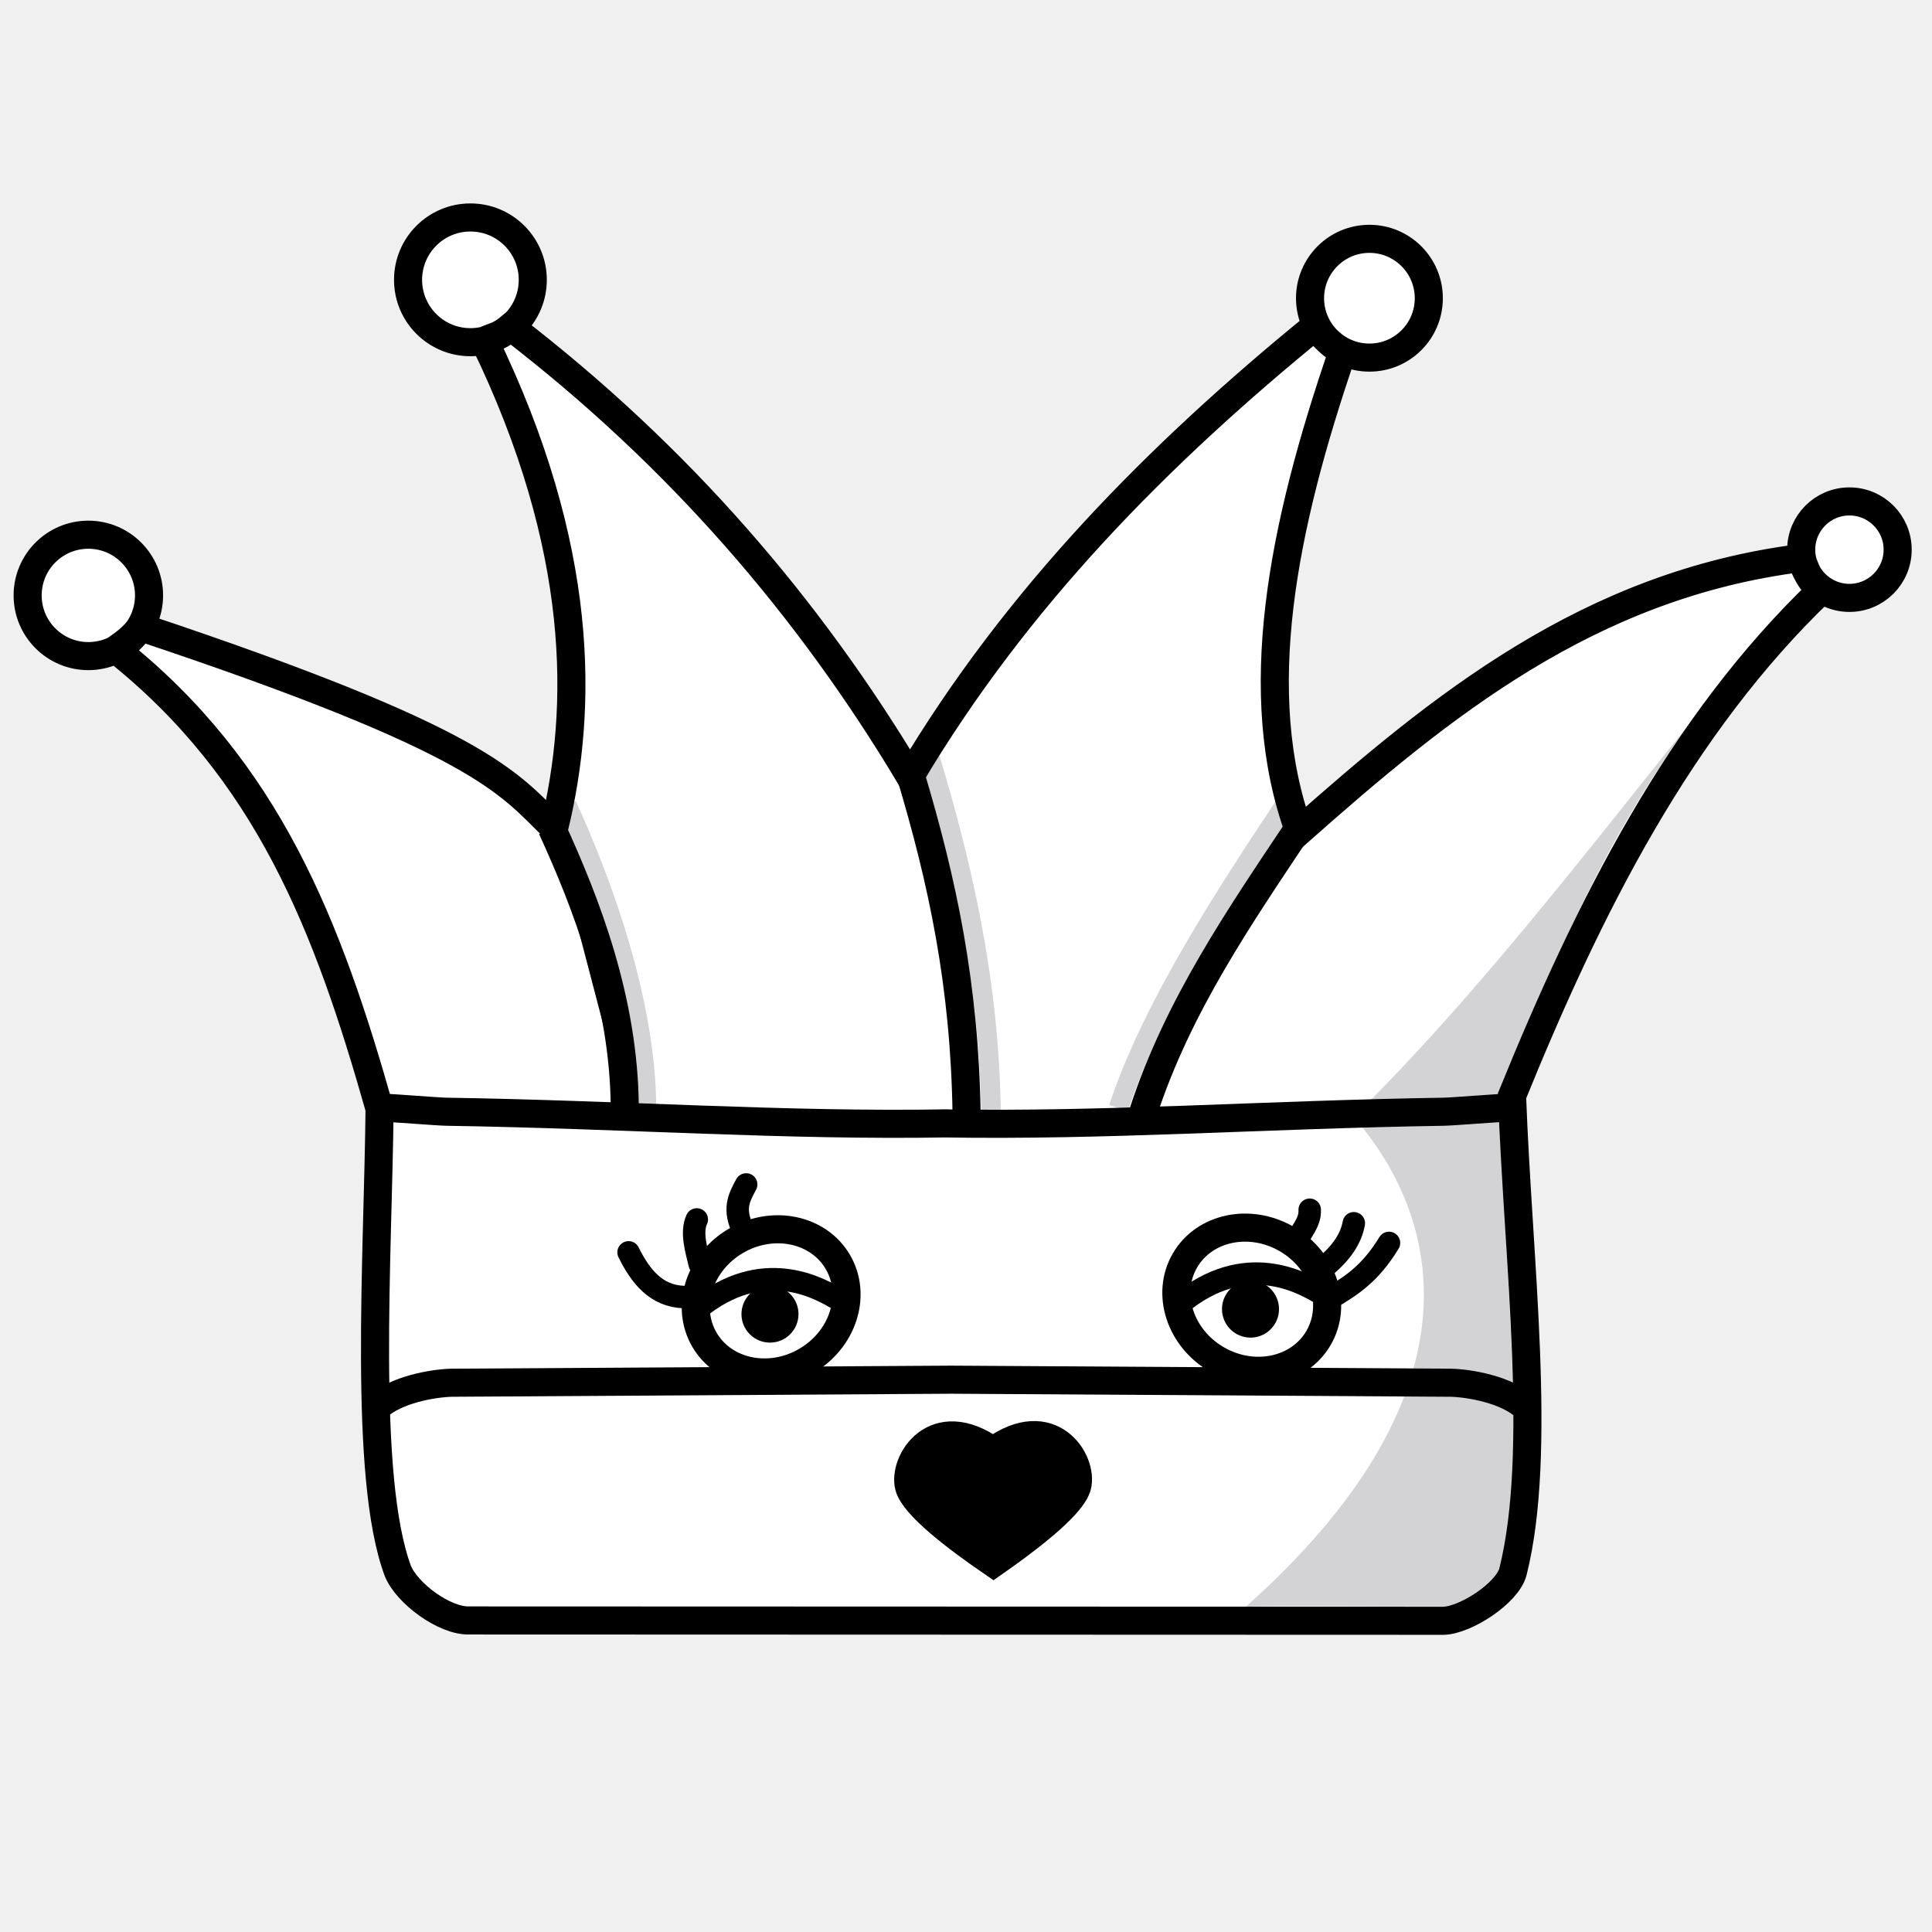
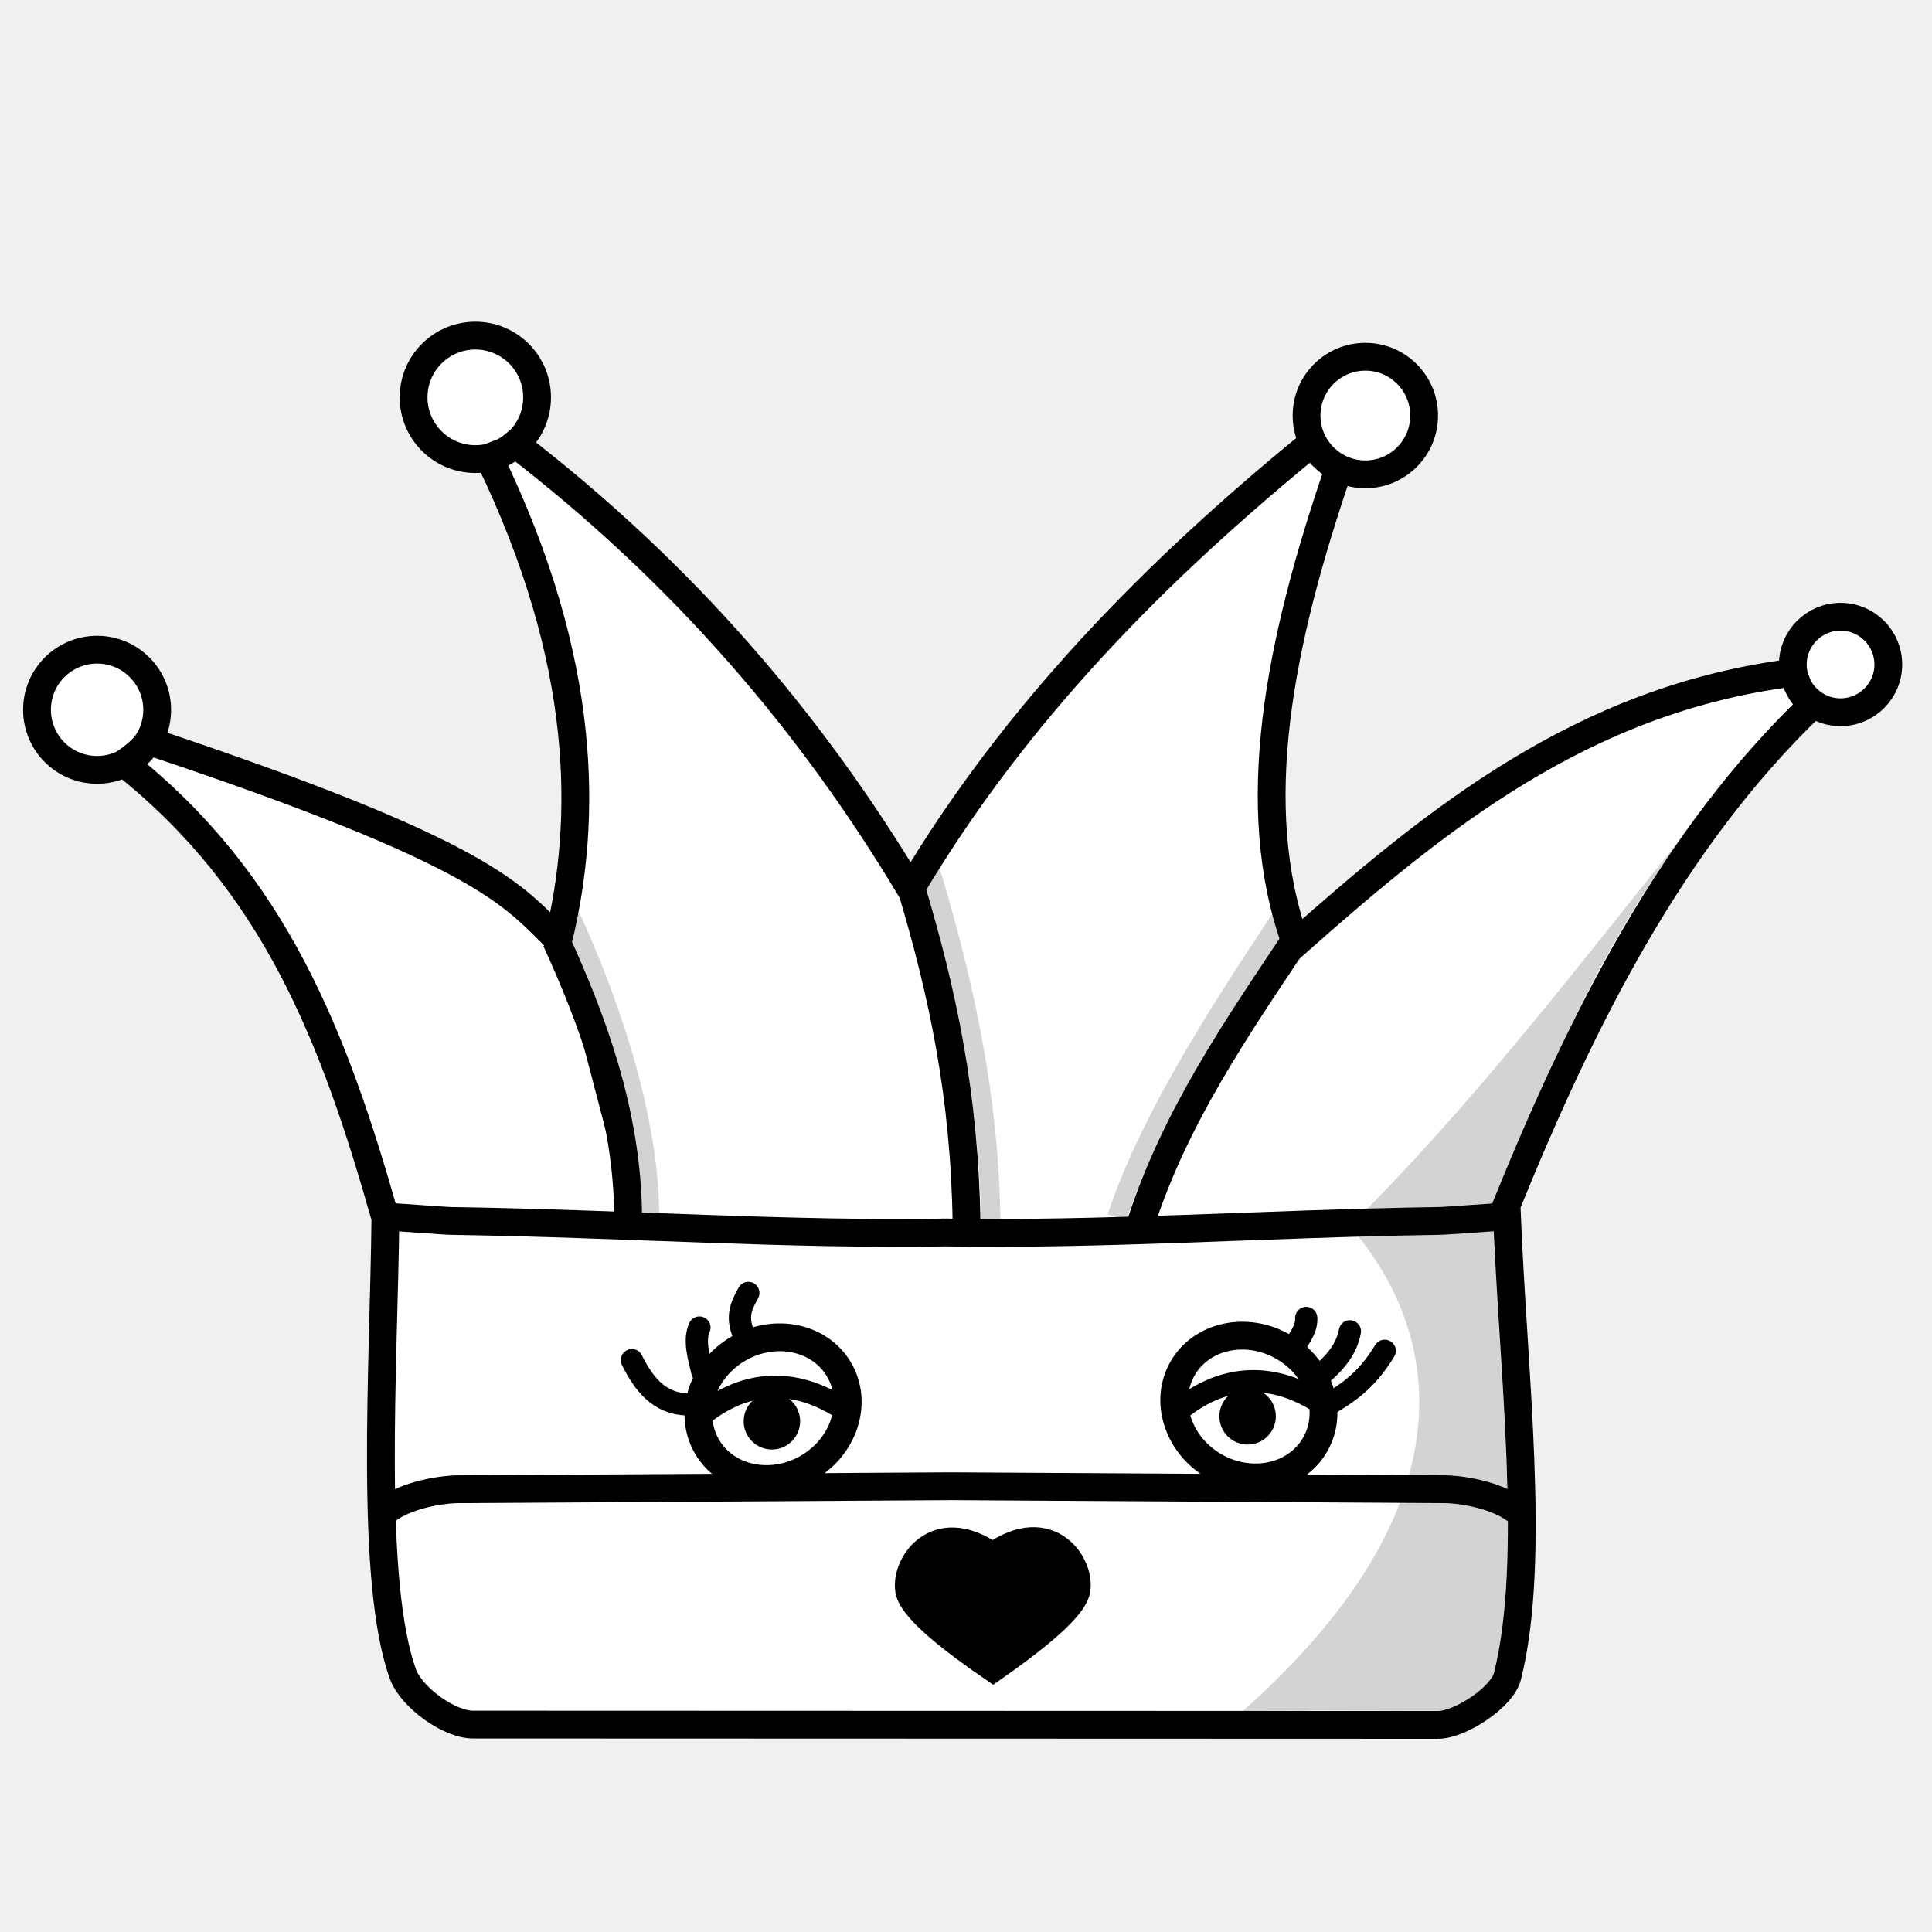
<svg xmlns="http://www.w3.org/2000/svg" version="1.1" id="svg1" width="688" height="688" viewBox="0 0 688 688">
  <defs id="defs1">
    <linearGradient id="swatch6">
      <stop style="stop-color:#000000;stop-opacity:1;" offset="0" id="stop6" />
    </linearGradient>
  </defs>
  <g id="g1">
-     <path id="path21" style="display:inline;fill:#ffffff;fill-opacity:1;stroke:none;stroke-width:10;stroke-dasharray:none;stroke-opacity:1" d="m 643.422,195.737 c 0,-9.485 7.689,-17.174 17.174,-17.174 9.485,0 17.174,7.689 17.174,17.174 0,9.485 -7.689,17.174 -17.174,17.174 -9.485,0 -17.174,-7.689 -17.174,-17.174 z M 468.515,106.197 c 0,-11.679 9.468,-21.147 21.147,-21.147 11.679,0 21.147,9.468 21.147,21.147 0,11.679 -9.468,21.147 -21.147,21.147 -11.679,0 -21.147,-9.468 -21.147,-21.147 z M 11.844,212.028 c 0,-11.938 9.677,-21.615 21.615,-21.615 11.938,0 21.615,9.677 21.615,21.615 0,11.938 -9.677,21.615 -21.615,21.615 -11.938,0 -21.615,-9.677 -21.615,-21.615 z M 147.312,99.65 c 0,-12.265 9.943,-22.207 22.207,-22.207 12.265,0 22.207,9.943 22.207,22.207 0,12.265 -9.943,22.207 -22.207,22.207 -12.265,0 -22.207,-9.943 -22.207,-22.207 z m 368.71,477.523 -346.871,-0.117 c -8.842,0.294 -22.284,-9.668 -25.498,-17.686 C 131.204,525.872 136.67,446.687 137.166,394.854 118.778,329.928 97.489,274.394 43.237,231.298 c 3.613,-2.512 6.853,-5.106 8.703,-8.01 121.918,40.653 130.939,55.369 147.406,71.569 10.388,-42.773 10.865,-99.776 -24.872,-173.514 2.894,-1.486 5.066,-1.296 9.403,-4.947 60.299,46.332 106.454,100.378 142.199,160.102 37.911,-63.749 88.493,-114.828 144.496,-160.485 1.286,2.846 4.85,6.072 9.475,9.475 -21.422,62.389 -33.212,121.504 -15.397,170.553 50.432,-44.6 103.096,-87.76 178.706,-97.33 1.698,3.727 2.315,7.663 7.28,11.389 -50.504,48.293 -82.922,112.992 -110.184,180.1 2.156,59.167 10.956,127.076 0.334,169.431 -1.918,7.649 -16.872,17.36 -24.764,17.542 z" />
-     <path style="display:inline;fill:#d3d3d6;fill-opacity:1;stroke:none;stroke-width:8;stroke-linecap:round;stroke-dasharray:none;stroke-opacity:1" d="m 443.656,572.15 c 124.583,-111.071 24.537,-183.662 39.074,-175.062 42.69,-42.036 82.206,-93.7 120.599,-141.536 -31.669,42.598 -52.149,89.192 -68.256,137.349 -0.993,54.269 10.072,125.382 -1.295,165.779 -1.093,4.217 -12.941,13.384 -18.976,13.417 -21.766,0.119 -51.307,-0.306 -71.146,0.054 z" id="path18" />
-     <path id="path16" style="display:inline;fill:#000000;fill-opacity:1;stroke:#000000;stroke-width:10;stroke-dasharray:none;stroke-opacity:1" d="m 353.768,556.656 c 24.94,-17.42 28.93,-24.296 29.805,-27.375 2.386,-8.896 -9.277,-27.588 -29.963,-12.611 -20.806,-14.814 -32.322,3.974 -29.865,12.852 1.968,6.72 16.529,17.886 30.023,27.135 z" />
-     <g id="g27" style="display:inline" transform="rotate(180,342.8064,327.3082)">
+     <path id="path21" style="display:inline;fill:#ffffff;fill-opacity:1;stroke:none;stroke-width:9.9;stroke-dasharray:none;stroke-opacity:1" d="m 640.415,236.628 c 0,-9.39 7.612,-17.002 17.002,-17.002 9.39,0 17.002,7.612 17.002,17.002 0,9.39 -7.612,17.002 -17.002,17.002 -9.39,0 -17.002,-7.612 -17.002,-17.002 z M 467.258,147.983 c 0,-11.562 9.373,-20.935 20.935,-20.935 11.562,0 20.935,9.373 20.935,20.935 0,11.562 -9.373,20.935 -20.935,20.935 -11.562,0 -20.935,-9.373 -20.935,-20.935 z M 15.154,252.756 c 0,-11.818 9.581,-21.399 21.399,-21.399 11.818,0 21.399,9.581 21.399,21.399 0,11.818 -9.581,21.399 -21.399,21.399 -11.818,0 -21.399,-9.581 -21.399,-21.399 z M 149.267,141.502 c 0,-12.142 9.843,-21.985 21.985,-21.985 12.142,0 21.985,9.843 21.985,21.985 0,12.142 -9.843,21.985 -21.985,21.985 -12.142,0 -21.985,-9.843 -21.985,-21.985 z m 365.023,472.748 -343.402,-0.116 c -8.754,0.291 -22.061,-9.571 -25.243,-17.509 -12.324,-33.163 -6.913,-111.556 -6.422,-162.871 -18.204,-64.277 -39.28,-119.256 -92.99,-161.921 3.577,-2.486 6.784,-5.055 8.616,-7.929 120.699,40.246 129.629,54.815 145.932,70.853 10.285,-42.346 10.756,-98.778 -24.624,-171.778 2.865,-1.471 5.015,-1.283 9.309,-4.897 59.696,45.868 105.389,99.374 140.777,158.501 37.532,-63.112 87.608,-113.68 143.051,-158.88 1.273,2.818 4.802,6.012 9.38,9.38 -21.208,61.766 -32.88,120.289 -15.243,168.847 49.928,-44.154 102.065,-86.883 176.919,-96.356 1.682,3.689 2.292,7.586 7.207,11.275 -49.999,47.81 -82.093,111.862 -109.083,178.299 2.134,58.575 10.847,125.806 0.331,167.736 -1.899,7.573 -16.703,17.187 -24.517,17.367 z" />
+     <path style="display:inline;fill:#d3d3d6;fill-opacity:1;stroke:none;stroke-width:7.92;stroke-linecap:round;stroke-dasharray:none;stroke-opacity:1" d="m 442.648,609.277 c 123.337,-109.961 24.292,-181.825 38.684,-173.311 42.263,-41.615 81.384,-92.763 119.393,-140.121 -31.352,42.172 -51.628,88.3 -67.573,135.975 -0.983,53.727 9.971,124.129 -1.282,164.121 -1.082,4.174 -12.812,13.25 -18.786,13.283 -21.549,0.118 -50.794,-0.303 -70.435,0.053 z" id="path18" />
+     <path id="path16" style="display:inline;fill:#000000;fill-opacity:1;stroke:#000000;stroke-width:9.9;stroke-dasharray:none;stroke-opacity:1" d="m 353.658,593.938 c 24.69,-17.246 28.64,-24.053 29.507,-27.101 2.362,-8.807 -9.184,-27.312 -29.663,-12.485 -20.598,-14.666 -31.999,3.935 -29.567,12.723 1.949,6.653 16.364,17.707 29.723,26.863 z" />
+     <g id="g27" style="display:inline" transform="matrix(-0.99,0,0,-0.99,682.1848,690.9188)">
      <path style="display:inline;fill:none;stroke:#d3d3d6;stroke-width:7;stroke-dasharray:none;stroke-opacity:1" d="m 455.429,260.684 c 0.291,37.943 15.988,80.251 28.331,107.237" id="path23" />
      <path style="fill:#000000;stroke:#000000;stroke-width:10;stroke-dasharray:none;stroke-opacity:1" d="m 463.133,260.46 c 0.291,37.943 13.619,72.256 25.962,99.243" id="path3" />
    </g>
-     <g id="g21" style="display:inline" transform="rotate(180,342.8064,327.3082)">
+     <g id="g21" style="display:inline" transform="matrix(-0.99,0,0,-0.99,682.1848,690.9188)">
      <path style="fill:none;fill-opacity:1;stroke:#d3d3d6;stroke-width:7;stroke-dasharray:none;stroke-opacity:1" d="m 332.739,259.404 c 0.679,44.501 9.519,84.69 21.615,124.953" id="path19" />
      <path style="fill:#000000;stroke:#000000;stroke-width:10;stroke-dasharray:none;stroke-opacity:1" d="m 341.401,257.902 c 0.699,45.819 8.484,82.621 20.135,121.4" id="path5" />
    </g>
-     <g id="g22" transform="rotate(180,356.8344,326.4708)" style="display:inline;stroke:#464342;stroke-opacity:1">
-       <path style="display:inline;fill:none;stroke:#d3d3d6;stroke-width:7;stroke-linecap:butt;stroke-dasharray:none;stroke-opacity:1" d="m 398.326,394.601 c 12.363,-37.884 42.212,-82.247 62.273,-112.433" id="path27" transform="rotate(-180,356.8344,326.4708)" />
+     <g id="g22" transform="matrix(-0.99,0,0,-0.99,709.9602,689.2606)" style="display:inline;stroke:#464342;stroke-opacity:1">
+       <path style="display:inline;fill:none;stroke:#d3d3d6;stroke-width:7;stroke-linecap:butt;stroke-dasharray:none;stroke-opacity:1" d="m 398.326,394.601 c 12.363,-37.884 42.212,-82.247 62.273,-112.433" id="path27" transform="rotate(180,356.8344,326.4708)" />
      <path style="display:inline;fill:#000000;stroke:#000000;stroke-width:10;stroke-linecap:butt;stroke-dasharray:none;stroke-opacity:1" d="m 278.492,258.586 c -12.363,37.884 -34.513,69.885 -54.575,100.071" id="path25" transform="translate(28.056,-1.674985)" />
    </g>
-     <path style="display:inline;fill:none;stroke:#000000;stroke-width:10;stroke-dasharray:none;stroke-opacity:1" d="m 143.637,154.629 c 7.527,5.808 20.761,7.668 26.278,7.591 l 176.938,1.079 176.938,-1.079 c 5.517,0.078 18.752,-1.783 26.278,-7.591" id="path4" transform="rotate(180,342.8064,327.3082)" />
-     <path style="display:inline;fill:#000000;stroke:#000000;stroke-width:10;stroke-dasharray:none;stroke-opacity:1" d="m 149.234,256.421 c 3.079,0.054 19.149,1.361 22.248,1.41 64.118,1.003 120.426,5.157 178.803,4.142 m 198.607,-5.552 c -3.079,0.054 -19.149,1.361 -22.248,1.41 -64.118,1.003 -120.426,5.157 -178.803,4.142" id="path2" transform="matrix(-1,0,0,1,685.6128,138.0627)" />
-     <g id="g17" style="display:inline" transform="rotate(180,342.8064,327.3082)">
+     <path style="display:inline;fill:none;stroke:#000000;stroke-width:10;stroke-dasharray:none;stroke-opacity:1" d="m 143.637,154.629 c 7.527,5.808 20.761,7.668 26.278,7.591 l 176.938,1.079 176.938,-1.079 c 5.517,0.078 18.752,-1.783 26.278,-7.591" id="path4" transform="matrix(-0.99,0,0,-0.99,682.1848,690.9188)" />
+     <path style="display:inline;fill:#000000;stroke:#000000;stroke-width:10;stroke-dasharray:none;stroke-opacity:1" d="m 149.234,256.421 c 3.079,0.054 19.149,1.361 22.248,1.41 64.118,1.003 120.426,5.157 178.803,4.142 m 198.607,-5.552 c -3.079,0.054 -19.149,1.361 -22.248,1.41 -64.118,1.003 -120.426,5.157 -178.803,4.142" id="path2" transform="matrix(-0.99,0,0,0.99,682.1848,179.5306)" />
+     <g id="g17" style="display:inline" transform="matrix(-0.99,0,0,-0.99,682.1848,690.9188)">
      <ellipse style="display:inline;fill:none;stroke:#000000;stroke-width:10;stroke-dasharray:none;stroke-opacity:1" id="path7" cx="260.252" cy="371.228" rx="27.495" ry="24.788" transform="rotate(-30)" />
      <path style="fill:none;stroke:#000000;stroke-width:8;stroke-linecap:butt;stroke-dasharray:none;stroke-opacity:1" d="m 435.391,189.901 c -23.183,17.612 -43.123,4.971 -48.156,2.094" id="path13" />
      <path style="display:inline;fill:none;stroke:#000000;stroke-width:8;stroke-linecap:round;stroke-dasharray:none;stroke-opacity:1" d="m 461.772,208.64 c -4.309,-8.681 -9.83,-15.544 -19.681,-15.912" id="path8" />
      <path style="display:inline;fill:none;stroke:#000000;stroke-width:8;stroke-linecap:round;stroke-dasharray:none;stroke-opacity:1" d="m 436.438,204.453 c 1.206,5.1 3.158,11.321 1.047,15.912" id="path11" />
      <path style="display:inline;fill:none;stroke:#000000;stroke-width:8;stroke-linecap:round;stroke-dasharray:none;stroke-opacity:1" d="m 420.735,216.073 c 4.046,7.99 1.691,12.047 -0.837,16.75" id="path12" />
      <circle style="fill:#000000;fill-opacity:1;stroke:none;stroke-width:8;stroke-linecap:butt;stroke-dasharray:none;stroke-opacity:1" id="path15" cx="411.418" cy="186.656" r="10.155" />
    </g>
-     <g id="g18" style="display:inline" transform="rotate(180,342.8064,327.3082)">
+     <g id="g18" style="display:inline" transform="matrix(-0.99,0,0,-0.99,682.1848,690.9188)">
      <ellipse style="display:inline;fill:none;stroke:#000000;stroke-width:10;stroke-dasharray:none;stroke-opacity:1" id="ellipse1" cx="-303.7" cy="46.314" rx="27.495" ry="24.788" transform="matrix(-0.8660254,-0.5,-0.5,0.8660254,0,0)" />
      <path style="fill:none;stroke:#000000;stroke-width:8;stroke-linecap:butt;stroke-dasharray:none;stroke-opacity:1" d="m 263.391,191.901 c -23.183,17.612 -43.123,4.971 -48.156,2.094" id="path17" />
      <path style="fill:#000000;stroke:#000000;stroke-width:8;stroke-linecap:round;stroke-dasharray:none;stroke-opacity:1" d="m 211.118,192.76 c -6.712,4.09 -13.423,8.217 -20.135,19.246" id="path1" />
      <path style="fill:#000000;stroke:#000000;stroke-width:8;stroke-linecap:round;stroke-dasharray:none;stroke-opacity:1" d="m 213.351,203.929 c -4.978,4.298 -8.758,9.108 -9.841,15.075" id="path9" />
      <path style="fill:#000000;stroke:#000000;stroke-width:8;stroke-linecap:round;stroke-dasharray:none;stroke-opacity:1" d="m 223.61,212.932 c -1.444,3.526 -4.606,6.365 -4.397,10.887" id="path10" />
      <circle style="fill:#000000;fill-opacity:1;stroke:none;stroke-width:8;stroke-linecap:butt;stroke-dasharray:none;stroke-opacity:1" id="circle10" cx="240.301" cy="188.433" r="10.155" />
    </g>
-     <path id="path20" style="display:inline;fill:none;fill-opacity:1;stroke:#000000;stroke-width:10;stroke-dasharray:none;stroke-opacity:1" d="m 641.422,195.737 c 0,-9.485 7.689,-17.174 17.174,-17.174 9.485,0 17.174,7.689 17.174,17.174 0,9.485 -7.689,17.174 -17.174,17.174 -9.485,0 -17.174,-7.689 -17.174,-17.174 z M 466.515,106.197 c 0,-11.679 9.468,-21.147 21.147,-21.147 11.679,0 21.147,9.468 21.147,21.147 0,11.679 -9.468,21.147 -21.147,21.147 -11.679,0 -21.147,-9.468 -21.147,-21.147 z M 9.844,212.028 c 0,-11.938 9.677,-21.615 21.615,-21.615 11.938,0 21.615,9.677 21.615,21.615 0,11.938 -9.677,21.615 -21.615,21.615 -11.938,0 -21.615,-9.677 -21.615,-21.615 z M 145.312,99.65 c 0,-12.265 9.943,-22.207 22.207,-22.207 12.265,0 22.207,9.943 22.207,22.207 0,12.265 -9.943,22.207 -22.207,22.207 -12.265,0 -22.207,-9.943 -22.207,-22.207 z m 368.71,477.523 -346.871,-0.117 c -8.842,0.294 -22.284,-9.668 -25.498,-17.686 C 129.204,525.872 134.67,446.687 135.166,394.854 116.778,329.928 95.489,274.394 41.237,231.298 c 3.613,-2.512 6.853,-5.106 8.703,-8.01 121.918,40.653 130.939,55.369 147.406,71.569 10.388,-42.773 10.865,-99.776 -24.872,-173.514 2.894,-1.486 5.066,-1.296 9.403,-4.947 60.299,46.332 106.454,100.378 142.199,160.102 37.911,-63.749 88.493,-114.828 144.496,-160.485 1.286,2.846 4.85,6.072 9.475,9.475 -21.422,62.389 -33.212,121.504 -15.397,170.553 50.432,-44.6 103.096,-87.76 178.706,-97.33 1.698,3.727 2.315,7.663 7.28,11.389 -50.504,48.293 -82.922,112.992 -110.184,180.1 2.156,59.167 10.956,127.076 0.334,169.431 -1.918,7.649 -16.872,17.36 -24.764,17.542 z" />
+     <path id="path20" style="display:inline;fill:none;fill-opacity:1;stroke:#000000;stroke-width:9.9;stroke-dasharray:none;stroke-opacity:1" d="m 638.435,236.628 c 0,-9.39 7.612,-17.002 17.002,-17.002 9.39,0 17.002,7.612 17.002,17.002 0,9.39 -7.612,17.002 -17.002,17.002 -9.39,0 -17.002,-7.612 -17.002,-17.002 z M 465.278,147.983 c 0,-11.562 9.373,-20.935 20.935,-20.935 11.562,0 20.935,9.373 20.935,20.935 0,11.562 -9.373,20.935 -20.935,20.935 -11.562,0 -20.935,-9.373 -20.935,-20.935 z M 13.174,252.756 c 0,-11.818 9.581,-21.399 21.399,-21.399 11.818,0 21.399,9.581 21.399,21.399 0,11.818 -9.581,21.399 -21.399,21.399 -11.818,0 -21.399,-9.581 -21.399,-21.399 z M 147.286,141.502 c 0,-12.142 9.843,-21.985 21.985,-21.985 12.142,0 21.985,9.843 21.985,21.985 0,12.142 -9.843,21.985 -21.985,21.985 -12.142,0 -21.985,-9.843 -21.985,-21.985 z m 365.023,472.748 -343.402,-0.116 c -8.754,0.291 -22.061,-9.571 -25.243,-17.509 -12.324,-33.163 -6.913,-111.556 -6.422,-162.871 -18.204,-64.277 -39.28,-119.256 -92.99,-161.921 3.577,-2.486 6.784,-5.055 8.616,-7.929 120.699,40.246 129.629,54.815 145.932,70.853 10.285,-42.346 10.756,-98.778 -24.624,-171.778 2.865,-1.471 5.015,-1.283 9.309,-4.897 59.696,45.868 105.389,99.374 140.777,158.501 37.532,-63.112 87.608,-113.68 143.051,-158.88 1.273,2.818 4.802,6.012 9.38,9.38 -21.208,61.766 -32.88,120.289 -15.243,168.847 49.928,-44.154 102.065,-86.883 176.919,-96.356 1.682,3.689 2.292,7.586 7.207,11.275 -49.999,47.81 -82.093,111.862 -109.083,178.299 2.134,58.575 10.847,125.806 0.331,167.736 -1.899,7.573 -16.703,17.187 -24.517,17.367 z" />
  </g>
</svg>
